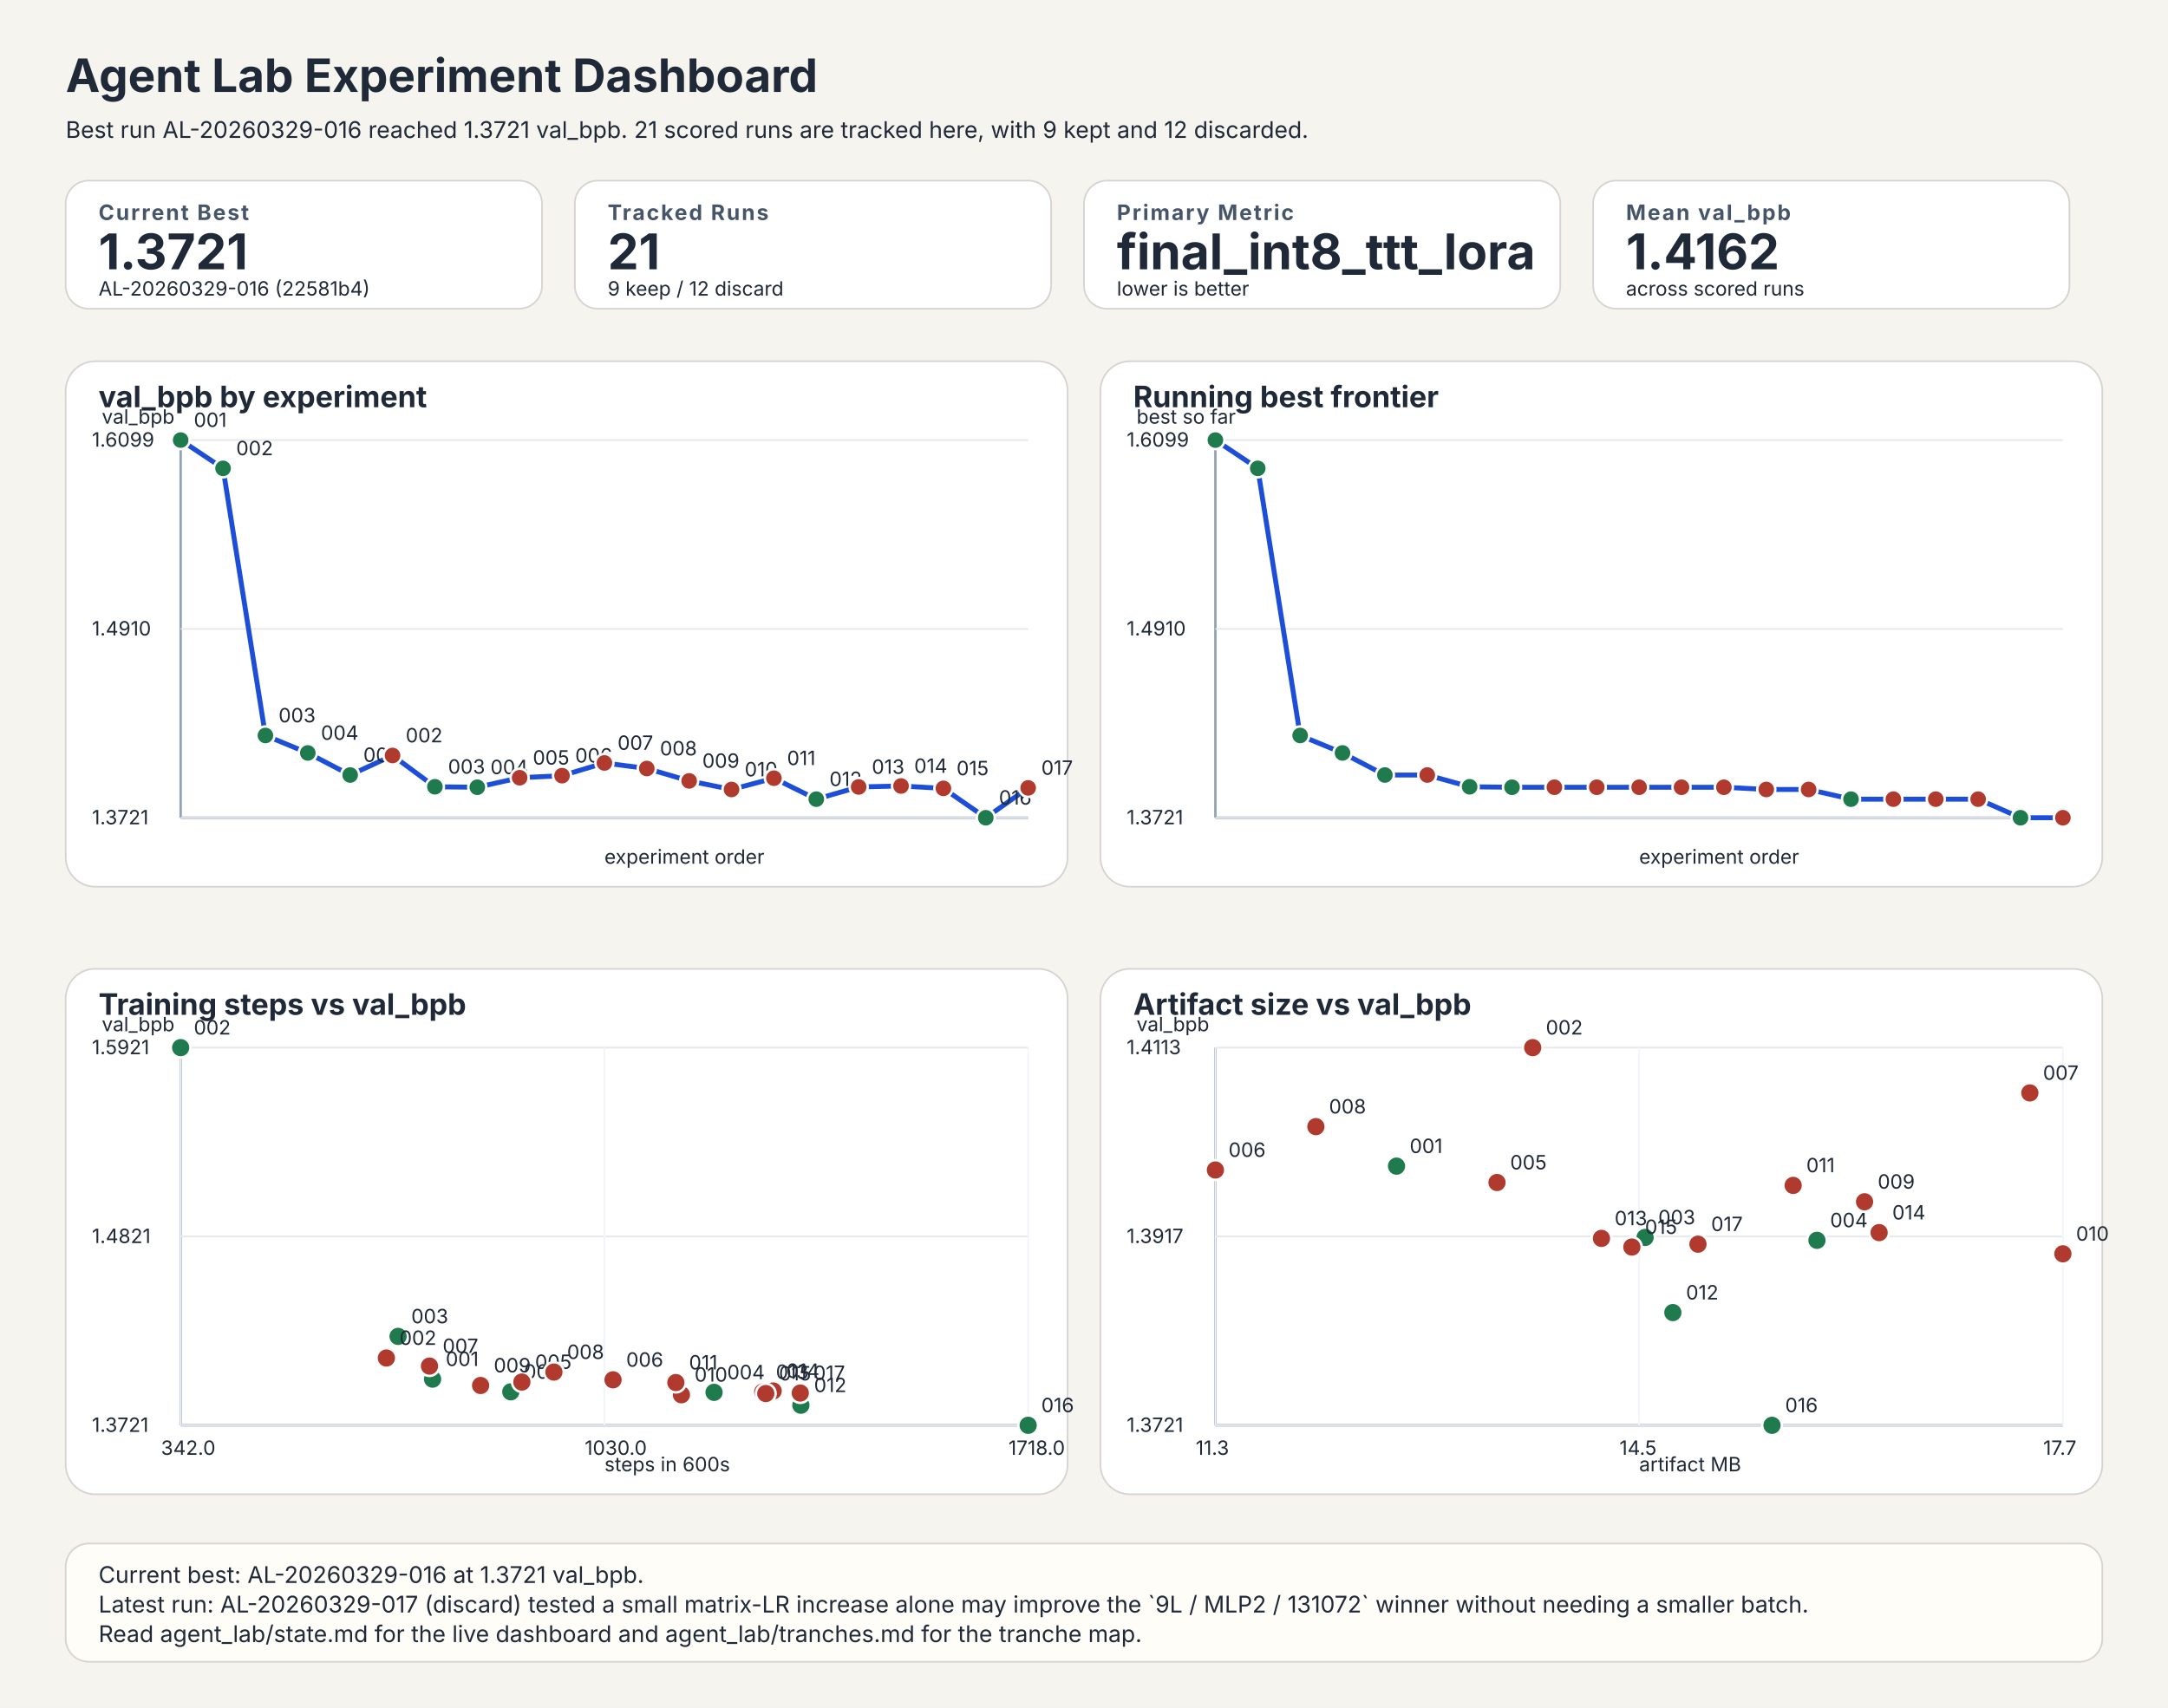
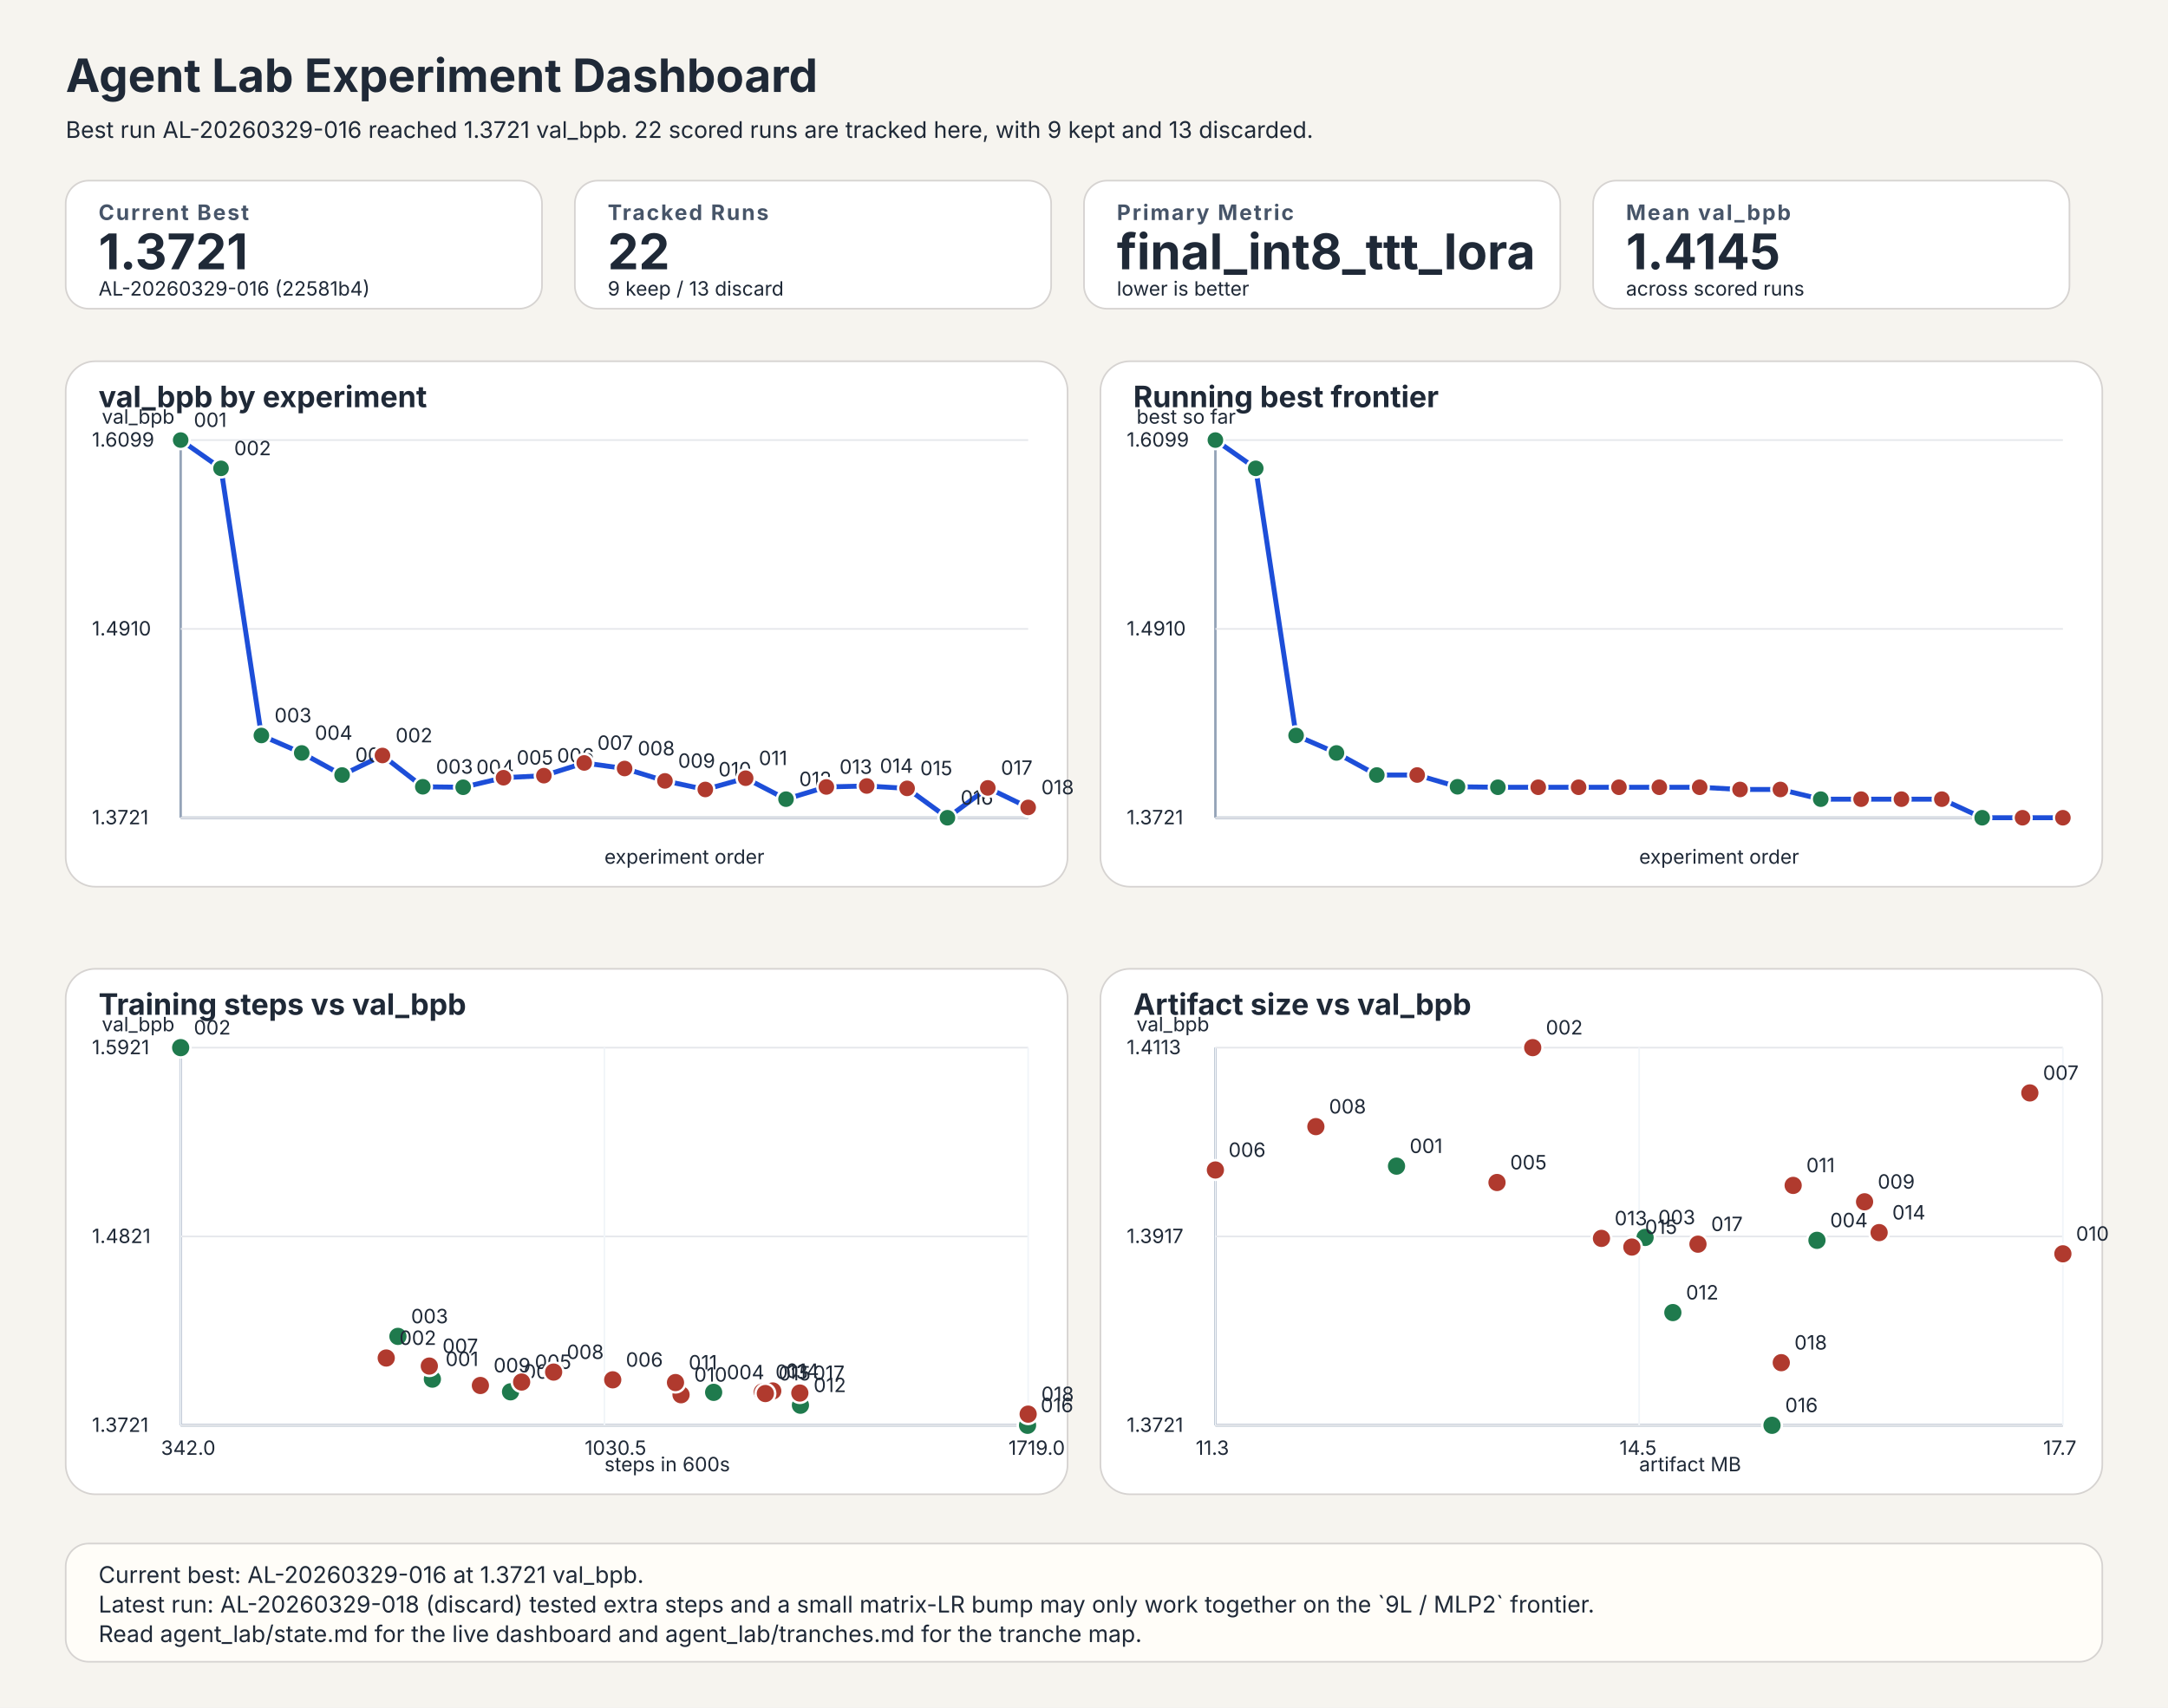
<svg xmlns="http://www.w3.org/2000/svg" width="1320" height="1040" viewBox="0 0 1320 1040">
  <rect width="100%" height="100%" fill="#f6f4ef" />
  <style>text{font-family:ui-sans-serif,system-ui,-apple-system,BlinkMacSystemFont,"Segoe UI",sans-serif;fill:#1f2937}.small{font-size:12px}.body{font-size:14px}.label{font-size:15px;font-weight:600}.title{font-size:28px;font-weight:700}.cardtitle{font-size:13px;font-weight:700;letter-spacing:.08em;text-transform:uppercase;fill:#475569}.metric{font-size:30px;font-weight:700}.paneltitle{font-size:18px;font-weight:700}</style>
  <text x="40" y="56" class="title">Agent Lab Experiment Dashboard</text>
-   <text x="40" y="84" class="body">Best run AL-20260329-016 reached 1.3721 val_bpb. 21 scored runs are tracked here, with 9 kept and 12 discarded.</text>
+   <text x="40" y="84" class="body">Best run AL-20260329-016 reached 1.3721 val_bpb. 22 scored runs are tracked here, with 9 kept and 13 discarded.</text>
  <rect x="40" y="110" width="290" height="78" rx="14" fill="#ffffff" stroke="#d6d3d1" />
  <text x="60" y="134" class="cardtitle">Current Best</text>
  <text x="60" y="164" class="metric">1.3721</text>
  <text x="60" y="180" class="small">AL-20260329-016 (22581b4)</text>
  <rect x="350" y="110" width="290" height="78" rx="14" fill="#ffffff" stroke="#d6d3d1" />
  <text x="370" y="134" class="cardtitle">Tracked Runs</text>
-   <text x="370" y="164" class="metric">21</text>
-   <text x="370" y="180" class="small">9 keep / 12 discard</text>
+   <text x="370" y="164" class="metric">22</text>
+   <text x="370" y="180" class="small">9 keep / 13 discard</text>
  <rect x="660" y="110" width="290" height="78" rx="14" fill="#ffffff" stroke="#d6d3d1" />
  <text x="680" y="134" class="cardtitle">Primary Metric</text>
  <text x="680" y="164" class="metric">final_int8_ttt_lora</text>
  <text x="680" y="180" class="small">lower is better</text>
  <rect x="970" y="110" width="290" height="78" rx="14" fill="#ffffff" stroke="#d6d3d1" />
  <text x="990" y="134" class="cardtitle">Mean val_bpb</text>
-   <text x="990" y="164" class="metric">1.4162</text>
+   <text x="990" y="164" class="metric">1.4145</text>
  <text x="990" y="180" class="small">across scored runs</text>
  <rect x="40" y="220" width="610" height="320" rx="18" fill="#ffffff" stroke="#d6d3d1" />
  <text x="60" y="248" class="paneltitle">val_bpb by experiment</text>
  <line x1="110" y1="498" x2="626" y2="498" stroke="#94a3b8" stroke-width="1.5" />
  <line x1="110" y1="498" x2="110" y2="268" stroke="#94a3b8" stroke-width="1.5" />
  <text x="368.00" y="526.00" class="small">experiment order</text>
  <text x="62.00" y="258.00" class="small">val_bpb</text>
  <line x1="110" y1="498.00" x2="626" y2="498.00" stroke="#e5e7eb" stroke-width="1" />
  <text x="56.00" y="502.00" class="small">1.3721</text>
  <line x1="110" y1="383.00" x2="626" y2="383.00" stroke="#e5e7eb" stroke-width="1" />
  <text x="56.00" y="387.00" class="small">1.4910</text>
  <line x1="110" y1="268.00" x2="626" y2="268.00" stroke="#e5e7eb" stroke-width="1" />
  <text x="56.00" y="272.00" class="small">1.6099</text>
-   <polyline fill="none" stroke="#1d4ed8" stroke-width="3" points="110.00,268.00 135.80,285.22 161.60,447.90 187.40,458.54 213.20,471.98 239.00,460.09 264.80,479.14 290.60,479.43 316.40,473.63 342.20,472.37 368.00,464.63 393.80,468.02 419.60,475.56 445.40,480.78 471.20,473.92 497.00,486.68 522.80,479.24 548.60,478.66 574.40,480.11 600.20,498.00 626.00,479.82" />
+   <polyline fill="none" stroke="#1d4ed8" stroke-width="3" points="110.00,268.00 134.57,285.22 159.14,447.90 183.71,458.54 208.29,471.98 232.86,460.09 257.43,479.14 282.00,479.43 306.57,473.63 331.14,472.37 355.71,464.63 380.29,468.02 404.86,475.56 429.43,480.78 454.00,473.92 478.57,486.68 503.14,479.24 527.71,478.66 552.29,480.11 576.86,498.00 601.43,479.82 626.00,491.71" />
  <circle cx="110.00" cy="268.00" r="5.5" fill="#1f7a4d" stroke="#ffffff" stroke-width="1.5" />
  <text x="118.00" y="260.00" class="small">001</text>
-   <circle cx="135.80" cy="285.22" r="5.5" fill="#1f7a4d" stroke="#ffffff" stroke-width="1.5" />
-   <text x="143.80" y="277.22" class="small">002</text>
-   <circle cx="161.60" cy="447.90" r="5.5" fill="#1f7a4d" stroke="#ffffff" stroke-width="1.5" />
-   <text x="169.60" y="439.90" class="small">003</text>
-   <circle cx="187.40" cy="458.54" r="5.5" fill="#1f7a4d" stroke="#ffffff" stroke-width="1.5" />
-   <text x="195.40" y="450.54" class="small">004</text>
-   <circle cx="213.20" cy="471.98" r="5.5" fill="#1f7a4d" stroke="#ffffff" stroke-width="1.5" />
-   <text x="221.20" y="463.98" class="small">001</text>
-   <circle cx="239.00" cy="460.09" r="5.5" fill="#b03a2e" stroke="#ffffff" stroke-width="1.5" />
-   <text x="247.00" y="452.09" class="small">002</text>
-   <circle cx="264.80" cy="479.14" r="5.5" fill="#1f7a4d" stroke="#ffffff" stroke-width="1.5" />
-   <text x="272.80" y="471.14" class="small">003</text>
-   <circle cx="290.60" cy="479.43" r="5.5" fill="#1f7a4d" stroke="#ffffff" stroke-width="1.5" />
-   <text x="298.60" y="471.43" class="small">004</text>
-   <circle cx="316.40" cy="473.63" r="5.5" fill="#b03a2e" stroke="#ffffff" stroke-width="1.5" />
-   <text x="324.40" y="465.63" class="small">005</text>
-   <circle cx="342.20" cy="472.37" r="5.5" fill="#b03a2e" stroke="#ffffff" stroke-width="1.5" />
-   <text x="350.20" y="464.37" class="small">006</text>
-   <circle cx="368.00" cy="464.63" r="5.5" fill="#b03a2e" stroke="#ffffff" stroke-width="1.5" />
-   <text x="376.00" y="456.63" class="small">007</text>
-   <circle cx="393.80" cy="468.02" r="5.5" fill="#b03a2e" stroke="#ffffff" stroke-width="1.5" />
-   <text x="401.80" y="460.02" class="small">008</text>
-   <circle cx="419.60" cy="475.56" r="5.5" fill="#b03a2e" stroke="#ffffff" stroke-width="1.5" />
-   <text x="427.60" y="467.56" class="small">009</text>
-   <circle cx="445.40" cy="480.78" r="5.5" fill="#b03a2e" stroke="#ffffff" stroke-width="1.5" />
-   <text x="453.40" y="472.78" class="small">010</text>
-   <circle cx="471.20" cy="473.92" r="5.5" fill="#b03a2e" stroke="#ffffff" stroke-width="1.5" />
-   <text x="479.20" y="465.92" class="small">011</text>
-   <circle cx="497.00" cy="486.68" r="5.5" fill="#1f7a4d" stroke="#ffffff" stroke-width="1.5" />
-   <text x="505.00" y="478.68" class="small">012</text>
-   <circle cx="522.80" cy="479.24" r="5.5" fill="#b03a2e" stroke="#ffffff" stroke-width="1.5" />
-   <text x="530.80" y="471.24" class="small">013</text>
-   <circle cx="548.60" cy="478.66" r="5.5" fill="#b03a2e" stroke="#ffffff" stroke-width="1.5" />
-   <text x="556.60" y="470.66" class="small">014</text>
-   <circle cx="574.40" cy="480.11" r="5.5" fill="#b03a2e" stroke="#ffffff" stroke-width="1.5" />
-   <text x="582.40" y="472.11" class="small">015</text>
-   <circle cx="600.20" cy="498.00" r="5.5" fill="#1f7a4d" stroke="#ffffff" stroke-width="1.5" />
-   <text x="608.20" y="490.00" class="small">016</text>
-   <circle cx="626.00" cy="479.82" r="5.5" fill="#b03a2e" stroke="#ffffff" stroke-width="1.5" />
-   <text x="634.00" y="471.82" class="small">017</text>
+   <circle cx="134.57" cy="285.22" r="5.5" fill="#1f7a4d" stroke="#ffffff" stroke-width="1.5" />
+   <text x="142.57" y="277.22" class="small">002</text>
+   <circle cx="159.14" cy="447.90" r="5.5" fill="#1f7a4d" stroke="#ffffff" stroke-width="1.5" />
+   <text x="167.14" y="439.90" class="small">003</text>
+   <circle cx="183.71" cy="458.54" r="5.5" fill="#1f7a4d" stroke="#ffffff" stroke-width="1.5" />
+   <text x="191.71" y="450.54" class="small">004</text>
+   <circle cx="208.29" cy="471.98" r="5.5" fill="#1f7a4d" stroke="#ffffff" stroke-width="1.5" />
+   <text x="216.29" y="463.98" class="small">001</text>
+   <circle cx="232.86" cy="460.09" r="5.5" fill="#b03a2e" stroke="#ffffff" stroke-width="1.5" />
+   <text x="240.86" y="452.09" class="small">002</text>
+   <circle cx="257.43" cy="479.14" r="5.5" fill="#1f7a4d" stroke="#ffffff" stroke-width="1.5" />
+   <text x="265.43" y="471.14" class="small">003</text>
+   <circle cx="282.00" cy="479.43" r="5.5" fill="#1f7a4d" stroke="#ffffff" stroke-width="1.5" />
+   <text x="290.00" y="471.43" class="small">004</text>
+   <circle cx="306.57" cy="473.63" r="5.5" fill="#b03a2e" stroke="#ffffff" stroke-width="1.5" />
+   <text x="314.57" y="465.63" class="small">005</text>
+   <circle cx="331.14" cy="472.37" r="5.5" fill="#b03a2e" stroke="#ffffff" stroke-width="1.5" />
+   <text x="339.14" y="464.37" class="small">006</text>
+   <circle cx="355.71" cy="464.63" r="5.5" fill="#b03a2e" stroke="#ffffff" stroke-width="1.5" />
+   <text x="363.71" y="456.63" class="small">007</text>
+   <circle cx="380.29" cy="468.02" r="5.5" fill="#b03a2e" stroke="#ffffff" stroke-width="1.5" />
+   <text x="388.29" y="460.02" class="small">008</text>
+   <circle cx="404.86" cy="475.56" r="5.5" fill="#b03a2e" stroke="#ffffff" stroke-width="1.5" />
+   <text x="412.86" y="467.56" class="small">009</text>
+   <circle cx="429.43" cy="480.78" r="5.5" fill="#b03a2e" stroke="#ffffff" stroke-width="1.5" />
+   <text x="437.43" y="472.78" class="small">010</text>
+   <circle cx="454.00" cy="473.92" r="5.5" fill="#b03a2e" stroke="#ffffff" stroke-width="1.5" />
+   <text x="462.00" y="465.92" class="small">011</text>
+   <circle cx="478.57" cy="486.68" r="5.5" fill="#1f7a4d" stroke="#ffffff" stroke-width="1.5" />
+   <text x="486.57" y="478.68" class="small">012</text>
+   <circle cx="503.14" cy="479.24" r="5.5" fill="#b03a2e" stroke="#ffffff" stroke-width="1.5" />
+   <text x="511.14" y="471.24" class="small">013</text>
+   <circle cx="527.71" cy="478.66" r="5.5" fill="#b03a2e" stroke="#ffffff" stroke-width="1.5" />
+   <text x="535.71" y="470.66" class="small">014</text>
+   <circle cx="552.29" cy="480.11" r="5.5" fill="#b03a2e" stroke="#ffffff" stroke-width="1.5" />
+   <text x="560.29" y="472.11" class="small">015</text>
+   <circle cx="576.86" cy="498.00" r="5.5" fill="#1f7a4d" stroke="#ffffff" stroke-width="1.5" />
+   <text x="584.86" y="490.00" class="small">016</text>
+   <circle cx="601.43" cy="479.82" r="5.5" fill="#b03a2e" stroke="#ffffff" stroke-width="1.5" />
+   <text x="609.43" y="471.82" class="small">017</text>
+   <circle cx="626.00" cy="491.71" r="5.5" fill="#b03a2e" stroke="#ffffff" stroke-width="1.5" />
+   <text x="634.00" y="483.71" class="small">018</text>
  <rect x="670" y="220" width="610" height="320" rx="18" fill="#ffffff" stroke="#d6d3d1" />
  <text x="690" y="248" class="paneltitle">Running best frontier</text>
  <line x1="740" y1="498" x2="1256" y2="498" stroke="#94a3b8" stroke-width="1.5" />
  <line x1="740" y1="498" x2="740" y2="268" stroke="#94a3b8" stroke-width="1.5" />
  <text x="998.00" y="526.00" class="small">experiment order</text>
  <text x="692.00" y="258.00" class="small">best so far</text>
  <line x1="740" y1="498.00" x2="1256" y2="498.00" stroke="#e5e7eb" stroke-width="1" />
  <text x="686.00" y="502.00" class="small">1.3721</text>
  <line x1="740" y1="383.00" x2="1256" y2="383.00" stroke="#e5e7eb" stroke-width="1" />
  <text x="686.00" y="387.00" class="small">1.4910</text>
  <line x1="740" y1="268.00" x2="1256" y2="268.00" stroke="#e5e7eb" stroke-width="1" />
  <text x="686.00" y="272.00" class="small">1.6099</text>
-   <polyline fill="none" stroke="#1d4ed8" stroke-width="3" points="740.00,268.00 765.80,285.22 791.60,447.90 817.40,458.54 843.20,471.98 869.00,471.98 894.80,479.14 920.60,479.43 946.40,479.43 972.20,479.43 998.00,479.43 1023.80,479.43 1049.60,479.43 1075.40,480.78 1101.20,480.78 1127.00,486.68 1152.80,486.68 1178.60,486.68 1204.40,486.68 1230.20,498.00 1256.00,498.00" />
+   <polyline fill="none" stroke="#1d4ed8" stroke-width="3" points="740.00,268.00 764.57,285.22 789.14,447.90 813.71,458.54 838.29,471.98 862.86,471.98 887.43,479.14 912.00,479.43 936.57,479.43 961.14,479.43 985.71,479.43 1010.29,479.43 1034.86,479.43 1059.43,480.78 1084.00,480.78 1108.57,486.68 1133.14,486.68 1157.71,486.68 1182.29,486.68 1206.86,498.00 1231.43,498.00 1256.00,498.00" />
  <circle cx="740.00" cy="268.00" r="5.5" fill="#1f7a4d" stroke="#ffffff" stroke-width="1.5" />
-   <circle cx="765.80" cy="285.22" r="5.5" fill="#1f7a4d" stroke="#ffffff" stroke-width="1.5" />
-   <circle cx="791.60" cy="447.90" r="5.5" fill="#1f7a4d" stroke="#ffffff" stroke-width="1.5" />
-   <circle cx="817.40" cy="458.54" r="5.5" fill="#1f7a4d" stroke="#ffffff" stroke-width="1.5" />
-   <circle cx="843.20" cy="471.98" r="5.5" fill="#1f7a4d" stroke="#ffffff" stroke-width="1.5" />
-   <circle cx="869.00" cy="471.98" r="5.5" fill="#b03a2e" stroke="#ffffff" stroke-width="1.5" />
-   <circle cx="894.80" cy="479.14" r="5.5" fill="#1f7a4d" stroke="#ffffff" stroke-width="1.5" />
-   <circle cx="920.60" cy="479.43" r="5.5" fill="#1f7a4d" stroke="#ffffff" stroke-width="1.5" />
-   <circle cx="946.40" cy="479.43" r="5.5" fill="#b03a2e" stroke="#ffffff" stroke-width="1.5" />
-   <circle cx="972.20" cy="479.43" r="5.5" fill="#b03a2e" stroke="#ffffff" stroke-width="1.5" />
-   <circle cx="998.00" cy="479.43" r="5.5" fill="#b03a2e" stroke="#ffffff" stroke-width="1.5" />
-   <circle cx="1023.80" cy="479.43" r="5.5" fill="#b03a2e" stroke="#ffffff" stroke-width="1.5" />
-   <circle cx="1049.60" cy="479.43" r="5.5" fill="#b03a2e" stroke="#ffffff" stroke-width="1.5" />
-   <circle cx="1075.40" cy="480.78" r="5.5" fill="#b03a2e" stroke="#ffffff" stroke-width="1.5" />
-   <circle cx="1101.20" cy="480.78" r="5.5" fill="#b03a2e" stroke="#ffffff" stroke-width="1.5" />
-   <circle cx="1127.00" cy="486.68" r="5.5" fill="#1f7a4d" stroke="#ffffff" stroke-width="1.5" />
-   <circle cx="1152.80" cy="486.68" r="5.5" fill="#b03a2e" stroke="#ffffff" stroke-width="1.5" />
-   <circle cx="1178.60" cy="486.68" r="5.5" fill="#b03a2e" stroke="#ffffff" stroke-width="1.5" />
-   <circle cx="1204.40" cy="486.68" r="5.5" fill="#b03a2e" stroke="#ffffff" stroke-width="1.5" />
-   <circle cx="1230.20" cy="498.00" r="5.5" fill="#1f7a4d" stroke="#ffffff" stroke-width="1.5" />
+   <circle cx="764.57" cy="285.22" r="5.5" fill="#1f7a4d" stroke="#ffffff" stroke-width="1.5" />
+   <circle cx="789.14" cy="447.90" r="5.5" fill="#1f7a4d" stroke="#ffffff" stroke-width="1.5" />
+   <circle cx="813.71" cy="458.54" r="5.5" fill="#1f7a4d" stroke="#ffffff" stroke-width="1.5" />
+   <circle cx="838.29" cy="471.98" r="5.5" fill="#1f7a4d" stroke="#ffffff" stroke-width="1.5" />
+   <circle cx="862.86" cy="471.98" r="5.5" fill="#b03a2e" stroke="#ffffff" stroke-width="1.5" />
+   <circle cx="887.43" cy="479.14" r="5.5" fill="#1f7a4d" stroke="#ffffff" stroke-width="1.5" />
+   <circle cx="912.00" cy="479.43" r="5.5" fill="#1f7a4d" stroke="#ffffff" stroke-width="1.5" />
+   <circle cx="936.57" cy="479.43" r="5.5" fill="#b03a2e" stroke="#ffffff" stroke-width="1.5" />
+   <circle cx="961.14" cy="479.43" r="5.5" fill="#b03a2e" stroke="#ffffff" stroke-width="1.5" />
+   <circle cx="985.71" cy="479.43" r="5.5" fill="#b03a2e" stroke="#ffffff" stroke-width="1.5" />
+   <circle cx="1010.29" cy="479.43" r="5.5" fill="#b03a2e" stroke="#ffffff" stroke-width="1.5" />
+   <circle cx="1034.86" cy="479.43" r="5.5" fill="#b03a2e" stroke="#ffffff" stroke-width="1.5" />
+   <circle cx="1059.43" cy="480.78" r="5.5" fill="#b03a2e" stroke="#ffffff" stroke-width="1.5" />
+   <circle cx="1084.00" cy="480.78" r="5.5" fill="#b03a2e" stroke="#ffffff" stroke-width="1.5" />
+   <circle cx="1108.57" cy="486.68" r="5.5" fill="#1f7a4d" stroke="#ffffff" stroke-width="1.5" />
+   <circle cx="1133.14" cy="486.68" r="5.5" fill="#b03a2e" stroke="#ffffff" stroke-width="1.5" />
+   <circle cx="1157.71" cy="486.68" r="5.5" fill="#b03a2e" stroke="#ffffff" stroke-width="1.5" />
+   <circle cx="1182.29" cy="486.68" r="5.5" fill="#b03a2e" stroke="#ffffff" stroke-width="1.5" />
+   <circle cx="1206.86" cy="498.00" r="5.5" fill="#1f7a4d" stroke="#ffffff" stroke-width="1.5" />
+   <circle cx="1231.43" cy="498.00" r="5.5" fill="#b03a2e" stroke="#ffffff" stroke-width="1.5" />
  <circle cx="1256.00" cy="498.00" r="5.5" fill="#b03a2e" stroke="#ffffff" stroke-width="1.5" />
  <rect x="40" y="590" width="610" height="320" rx="18" fill="#ffffff" stroke="#d6d3d1" />
  <text x="60" y="618" class="paneltitle">Training steps vs val_bpb</text>
  <line x1="110" y1="868" x2="626" y2="868" stroke="#94a3b8" stroke-width="1.5" />
  <line x1="110" y1="868" x2="110" y2="638" stroke="#94a3b8" stroke-width="1.5" />
  <text x="368.00" y="896.00" class="small">steps in 600s</text>
  <text x="62.00" y="628.00" class="small">val_bpb</text>
  <line x1="110" y1="868.00" x2="626" y2="868.00" stroke="#e5e7eb" stroke-width="1" />
  <text x="56.00" y="872.00" class="small">1.3721</text>
  <line x1="110" y1="753.00" x2="626" y2="753.00" stroke="#e5e7eb" stroke-width="1" />
  <text x="56.00" y="757.00" class="small">1.4821</text>
  <line x1="110" y1="638.00" x2="626" y2="638.00" stroke="#e5e7eb" stroke-width="1" />
  <text x="56.00" y="642.00" class="small">1.5921</text>
  <line x1="110.00" y1="868" x2="110.00" y2="638" stroke="#f1f5f9" stroke-width="1" />
  <text x="98.00" y="886.00" class="small">342.0</text>
  <line x1="368.00" y1="868" x2="368.00" y2="638" stroke="#f1f5f9" stroke-width="1" />
-   <text x="356.00" y="886.00" class="small">1030.0</text>
+   <text x="356.00" y="886.00" class="small">1030.5</text>
  <line x1="626.00" y1="868" x2="626.00" y2="638" stroke="#f1f5f9" stroke-width="1" />
-   <text x="614.00" y="886.00" class="small">1718.0</text>
+   <text x="614.00" y="886.00" class="small">1719.0</text>
  <circle cx="110.00" cy="638.00" r="6" fill="#1f7a4d" stroke="#ffffff" stroke-width="1.5" />
  <text x="118.00" y="630.00" class="small">002</text>
-   <circle cx="242.38" cy="813.85" r="6" fill="#1f7a4d" stroke="#ffffff" stroke-width="1.5" />
-   <text x="250.38" y="805.85" class="small">003</text>
-   <circle cx="263.38" cy="839.88" r="6" fill="#1f7a4d" stroke="#ffffff" stroke-width="1.5" />
-   <text x="271.38" y="831.88" class="small">001</text>
-   <circle cx="235.25" cy="827.02" r="6" fill="#b03a2e" stroke="#ffffff" stroke-width="1.5" />
-   <text x="243.25" y="819.02" class="small">002</text>
-   <circle cx="311.00" cy="847.61" r="6" fill="#1f7a4d" stroke="#ffffff" stroke-width="1.5" />
-   <text x="319.00" y="839.61" class="small">003</text>
-   <circle cx="434.75" cy="847.93" r="6" fill="#1f7a4d" stroke="#ffffff" stroke-width="1.5" />
-   <text x="442.75" y="839.93" class="small">004</text>
-   <circle cx="317.75" cy="841.65" r="6" fill="#b03a2e" stroke="#ffffff" stroke-width="1.5" />
-   <text x="325.75" y="833.65" class="small">005</text>
-   <circle cx="373.25" cy="840.30" r="6" fill="#b03a2e" stroke="#ffffff" stroke-width="1.5" />
-   <text x="381.25" y="832.30" class="small">006</text>
-   <circle cx="261.50" cy="831.93" r="6" fill="#b03a2e" stroke="#ffffff" stroke-width="1.5" />
-   <text x="269.50" y="823.93" class="small">007</text>
-   <circle cx="337.25" cy="835.59" r="6" fill="#b03a2e" stroke="#ffffff" stroke-width="1.5" />
-   <text x="345.25" y="827.59" class="small">008</text>
-   <circle cx="292.62" cy="843.75" r="6" fill="#b03a2e" stroke="#ffffff" stroke-width="1.5" />
-   <text x="300.62" y="835.75" class="small">009</text>
-   <circle cx="414.88" cy="849.39" r="6" fill="#b03a2e" stroke="#ffffff" stroke-width="1.5" />
-   <text x="422.88" y="841.39" class="small">010</text>
-   <circle cx="411.50" cy="841.97" r="6" fill="#b03a2e" stroke="#ffffff" stroke-width="1.5" />
-   <text x="419.50" y="833.97" class="small">011</text>
-   <circle cx="487.62" cy="855.77" r="6" fill="#1f7a4d" stroke="#ffffff" stroke-width="1.5" />
-   <text x="495.62" y="847.77" class="small">012</text>
-   <circle cx="464.38" cy="847.72" r="6" fill="#b03a2e" stroke="#ffffff" stroke-width="1.5" />
-   <text x="472.38" y="839.72" class="small">013</text>
-   <circle cx="470.75" cy="847.09" r="6" fill="#b03a2e" stroke="#ffffff" stroke-width="1.5" />
-   <text x="478.75" y="839.09" class="small">014</text>
-   <circle cx="466.25" cy="848.66" r="6" fill="#b03a2e" stroke="#ffffff" stroke-width="1.5" />
-   <text x="474.25" y="840.66" class="small">015</text>
-   <circle cx="626.00" cy="868.00" r="6" fill="#1f7a4d" stroke="#ffffff" stroke-width="1.5" />
-   <text x="634.00" y="860.00" class="small">016</text>
-   <circle cx="487.25" cy="848.35" r="6" fill="#b03a2e" stroke="#ffffff" stroke-width="1.5" />
-   <text x="495.25" y="840.35" class="small">017</text>
+   <circle cx="242.28" cy="813.85" r="6" fill="#1f7a4d" stroke="#ffffff" stroke-width="1.5" />
+   <text x="250.28" y="805.85" class="small">003</text>
+   <circle cx="263.26" cy="839.88" r="6" fill="#1f7a4d" stroke="#ffffff" stroke-width="1.5" />
+   <text x="271.26" y="831.88" class="small">001</text>
+   <circle cx="235.16" cy="827.02" r="6" fill="#b03a2e" stroke="#ffffff" stroke-width="1.5" />
+   <text x="243.16" y="819.02" class="small">002</text>
+   <circle cx="310.85" cy="847.61" r="6" fill="#1f7a4d" stroke="#ffffff" stroke-width="1.5" />
+   <text x="318.85" y="839.61" class="small">003</text>
+   <circle cx="434.51" cy="847.93" r="6" fill="#1f7a4d" stroke="#ffffff" stroke-width="1.5" />
+   <text x="442.51" y="839.93" class="small">004</text>
+   <circle cx="317.60" cy="841.65" r="6" fill="#b03a2e" stroke="#ffffff" stroke-width="1.5" />
+   <text x="325.60" y="833.65" class="small">005</text>
+   <circle cx="373.06" cy="840.30" r="6" fill="#b03a2e" stroke="#ffffff" stroke-width="1.5" />
+   <text x="381.06" y="832.30" class="small">006</text>
+   <circle cx="261.39" cy="831.93" r="6" fill="#b03a2e" stroke="#ffffff" stroke-width="1.5" />
+   <text x="269.39" y="823.93" class="small">007</text>
+   <circle cx="337.08" cy="835.59" r="6" fill="#b03a2e" stroke="#ffffff" stroke-width="1.5" />
+   <text x="345.08" y="827.59" class="small">008</text>
+   <circle cx="292.49" cy="843.75" r="6" fill="#b03a2e" stroke="#ffffff" stroke-width="1.5" />
+   <text x="300.49" y="835.75" class="small">009</text>
+   <circle cx="414.65" cy="849.39" r="6" fill="#b03a2e" stroke="#ffffff" stroke-width="1.5" />
+   <text x="422.65" y="841.39" class="small">010</text>
+   <circle cx="411.28" cy="841.97" r="6" fill="#b03a2e" stroke="#ffffff" stroke-width="1.5" />
+   <text x="419.28" y="833.97" class="small">011</text>
+   <circle cx="487.35" cy="855.77" r="6" fill="#1f7a4d" stroke="#ffffff" stroke-width="1.5" />
+   <text x="495.35" y="847.77" class="small">012</text>
+   <circle cx="464.12" cy="847.72" r="6" fill="#b03a2e" stroke="#ffffff" stroke-width="1.5" />
+   <text x="472.12" y="839.72" class="small">013</text>
+   <circle cx="470.49" cy="847.09" r="6" fill="#b03a2e" stroke="#ffffff" stroke-width="1.5" />
+   <text x="478.49" y="839.09" class="small">014</text>
+   <circle cx="465.99" cy="848.66" r="6" fill="#b03a2e" stroke="#ffffff" stroke-width="1.5" />
+   <text x="473.99" y="840.66" class="small">015</text>
+   <circle cx="625.63" cy="868.00" r="6" fill="#1f7a4d" stroke="#ffffff" stroke-width="1.5" />
+   <text x="633.63" y="860.00" class="small">016</text>
+   <circle cx="486.98" cy="848.35" r="6" fill="#b03a2e" stroke="#ffffff" stroke-width="1.5" />
+   <text x="494.98" y="840.35" class="small">017</text>
+   <circle cx="626.00" cy="861.20" r="6" fill="#b03a2e" stroke="#ffffff" stroke-width="1.5" />
+   <text x="634.00" y="853.20" class="small">018</text>
  <rect x="670" y="590" width="610" height="320" rx="18" fill="#ffffff" stroke="#d6d3d1" />
  <text x="690" y="618" class="paneltitle">Artifact size vs val_bpb</text>
  <line x1="740" y1="868" x2="1256" y2="868" stroke="#94a3b8" stroke-width="1.5" />
  <line x1="740" y1="868" x2="740" y2="638" stroke="#94a3b8" stroke-width="1.5" />
  <text x="998.00" y="896.00" class="small">artifact MB</text>
  <text x="692.00" y="628.00" class="small">val_bpb</text>
  <line x1="740" y1="868.00" x2="1256" y2="868.00" stroke="#e5e7eb" stroke-width="1" />
  <text x="686.00" y="872.00" class="small">1.3721</text>
  <line x1="740" y1="753.00" x2="1256" y2="753.00" stroke="#e5e7eb" stroke-width="1" />
  <text x="686.00" y="757.00" class="small">1.3917</text>
  <line x1="740" y1="638.00" x2="1256" y2="638.00" stroke="#e5e7eb" stroke-width="1" />
  <text x="686.00" y="642.00" class="small">1.4113</text>
  <line x1="740.00" y1="868" x2="740.00" y2="638" stroke="#f1f5f9" stroke-width="1" />
  <text x="728.00" y="886.00" class="small">11.3</text>
  <line x1="998.00" y1="868" x2="998.00" y2="638" stroke="#f1f5f9" stroke-width="1" />
  <text x="986.00" y="886.00" class="small">14.5</text>
  <line x1="1256.00" y1="868" x2="1256.00" y2="638" stroke="#f1f5f9" stroke-width="1" />
  <text x="1244.00" y="886.00" class="small">17.7</text>
  <circle cx="850.28" cy="710.17" r="6" fill="#1f7a4d" stroke="#ffffff" stroke-width="1.5" />
  <text x="858.28" y="702.17" class="small">001</text>
  <circle cx="933.20" cy="638.00" r="6" fill="#b03a2e" stroke="#ffffff" stroke-width="1.5" />
  <text x="941.20" y="630.00" class="small">002</text>
  <circle cx="1001.62" cy="753.59" r="6" fill="#1f7a4d" stroke="#ffffff" stroke-width="1.5" />
  <text x="1009.62" y="745.59" class="small">003</text>
  <circle cx="1106.27" cy="755.35" r="6" fill="#1f7a4d" stroke="#ffffff" stroke-width="1.5" />
  <text x="1114.27" y="747.35" class="small">004</text>
  <circle cx="911.46" cy="720.14" r="6" fill="#b03a2e" stroke="#ffffff" stroke-width="1.5" />
  <text x="919.46" y="712.14" class="small">005</text>
  <circle cx="740.00" cy="712.52" r="6" fill="#b03a2e" stroke="#ffffff" stroke-width="1.5" />
  <text x="748.00" y="704.52" class="small">006</text>
  <circle cx="1235.88" cy="665.58" r="6" fill="#b03a2e" stroke="#ffffff" stroke-width="1.5" />
  <text x="1243.88" y="657.58" class="small">007</text>
  <circle cx="801.18" cy="686.11" r="6" fill="#b03a2e" stroke="#ffffff" stroke-width="1.5" />
  <text x="809.18" y="678.11" class="small">008</text>
  <circle cx="1135.25" cy="731.88" r="6" fill="#b03a2e" stroke="#ffffff" stroke-width="1.5" />
  <text x="1143.25" y="723.88" class="small">009</text>
  <circle cx="1256.00" cy="763.56" r="6" fill="#b03a2e" stroke="#ffffff" stroke-width="1.5" />
  <text x="1264.00" y="755.56" class="small">010</text>
  <circle cx="1091.78" cy="721.90" r="6" fill="#b03a2e" stroke="#ffffff" stroke-width="1.5" />
  <text x="1099.78" y="713.90" class="small">011</text>
  <circle cx="1018.53" cy="799.35" r="6" fill="#1f7a4d" stroke="#ffffff" stroke-width="1.5" />
  <text x="1026.53" y="791.35" class="small">012</text>
  <circle cx="975.06" cy="754.17" r="6" fill="#b03a2e" stroke="#ffffff" stroke-width="1.5" />
  <text x="983.06" y="746.17" class="small">013</text>
  <circle cx="1144.11" cy="750.65" r="6" fill="#b03a2e" stroke="#ffffff" stroke-width="1.5" />
  <text x="1152.11" y="742.65" class="small">014</text>
  <circle cx="993.57" cy="759.45" r="6" fill="#b03a2e" stroke="#ffffff" stroke-width="1.5" />
  <text x="1001.57" y="751.45" class="small">015</text>
  <circle cx="1078.90" cy="868.00" r="6" fill="#1f7a4d" stroke="#ffffff" stroke-width="1.5" />
  <text x="1086.90" y="860.00" class="small">016</text>
  <circle cx="1033.82" cy="757.69" r="6" fill="#b03a2e" stroke="#ffffff" stroke-width="1.5" />
  <text x="1041.82" y="749.69" class="small">017</text>
+   <circle cx="1084.54" cy="829.86" r="6" fill="#b03a2e" stroke="#ffffff" stroke-width="1.5" />
+   <text x="1092.54" y="821.86" class="small">018</text>
  <rect x="40" y="940" width="1240" height="72" rx="14" fill="#fffdf8" stroke="#d6d3d1" />
  <text x="60" y="964" class="body">Current best: AL-20260329-016 at 1.3721 val_bpb.</text>
-   <text x="60" y="982" class="body">Latest run: AL-20260329-017 (discard) tested a small matrix-LR increase alone may improve the `9L / MLP2 / 131072` winner without needing a smaller batch.</text>
+   <text x="60" y="982" class="body">Latest run: AL-20260329-018 (discard) tested extra steps and a small matrix-LR bump may only work together on the `9L / MLP2` frontier.</text>
  <text x="60" y="1000" class="body">Read agent_lab/state.md for the live dashboard and agent_lab/tranches.md for the tranche map.</text>
</svg>
